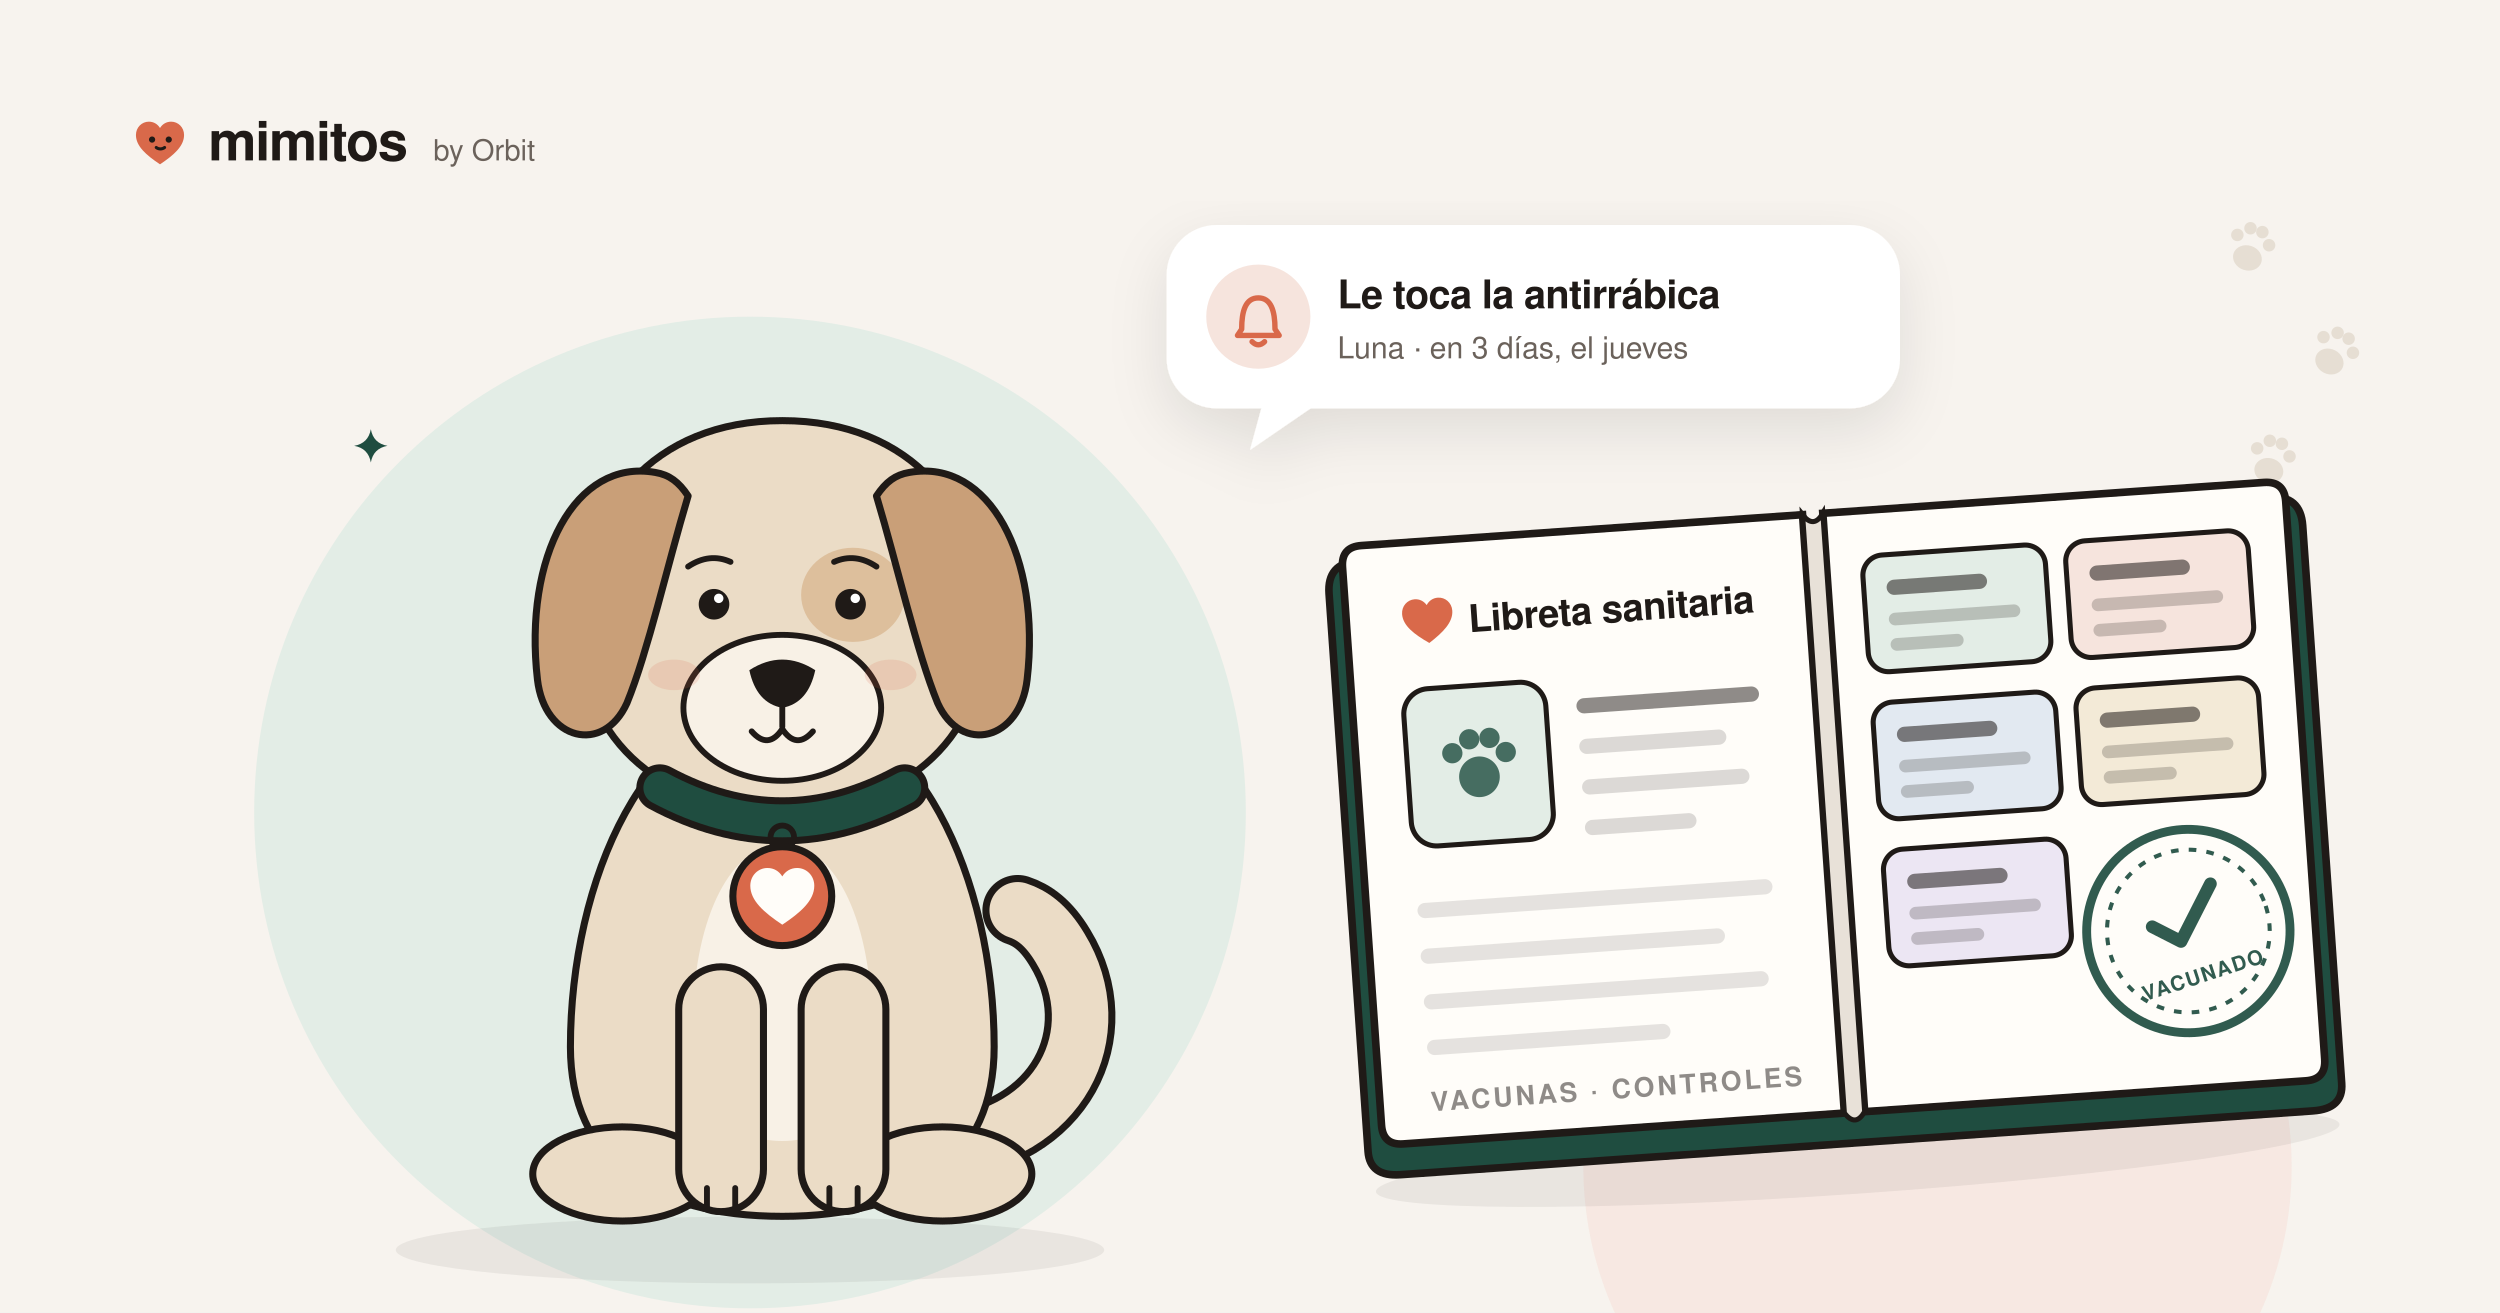
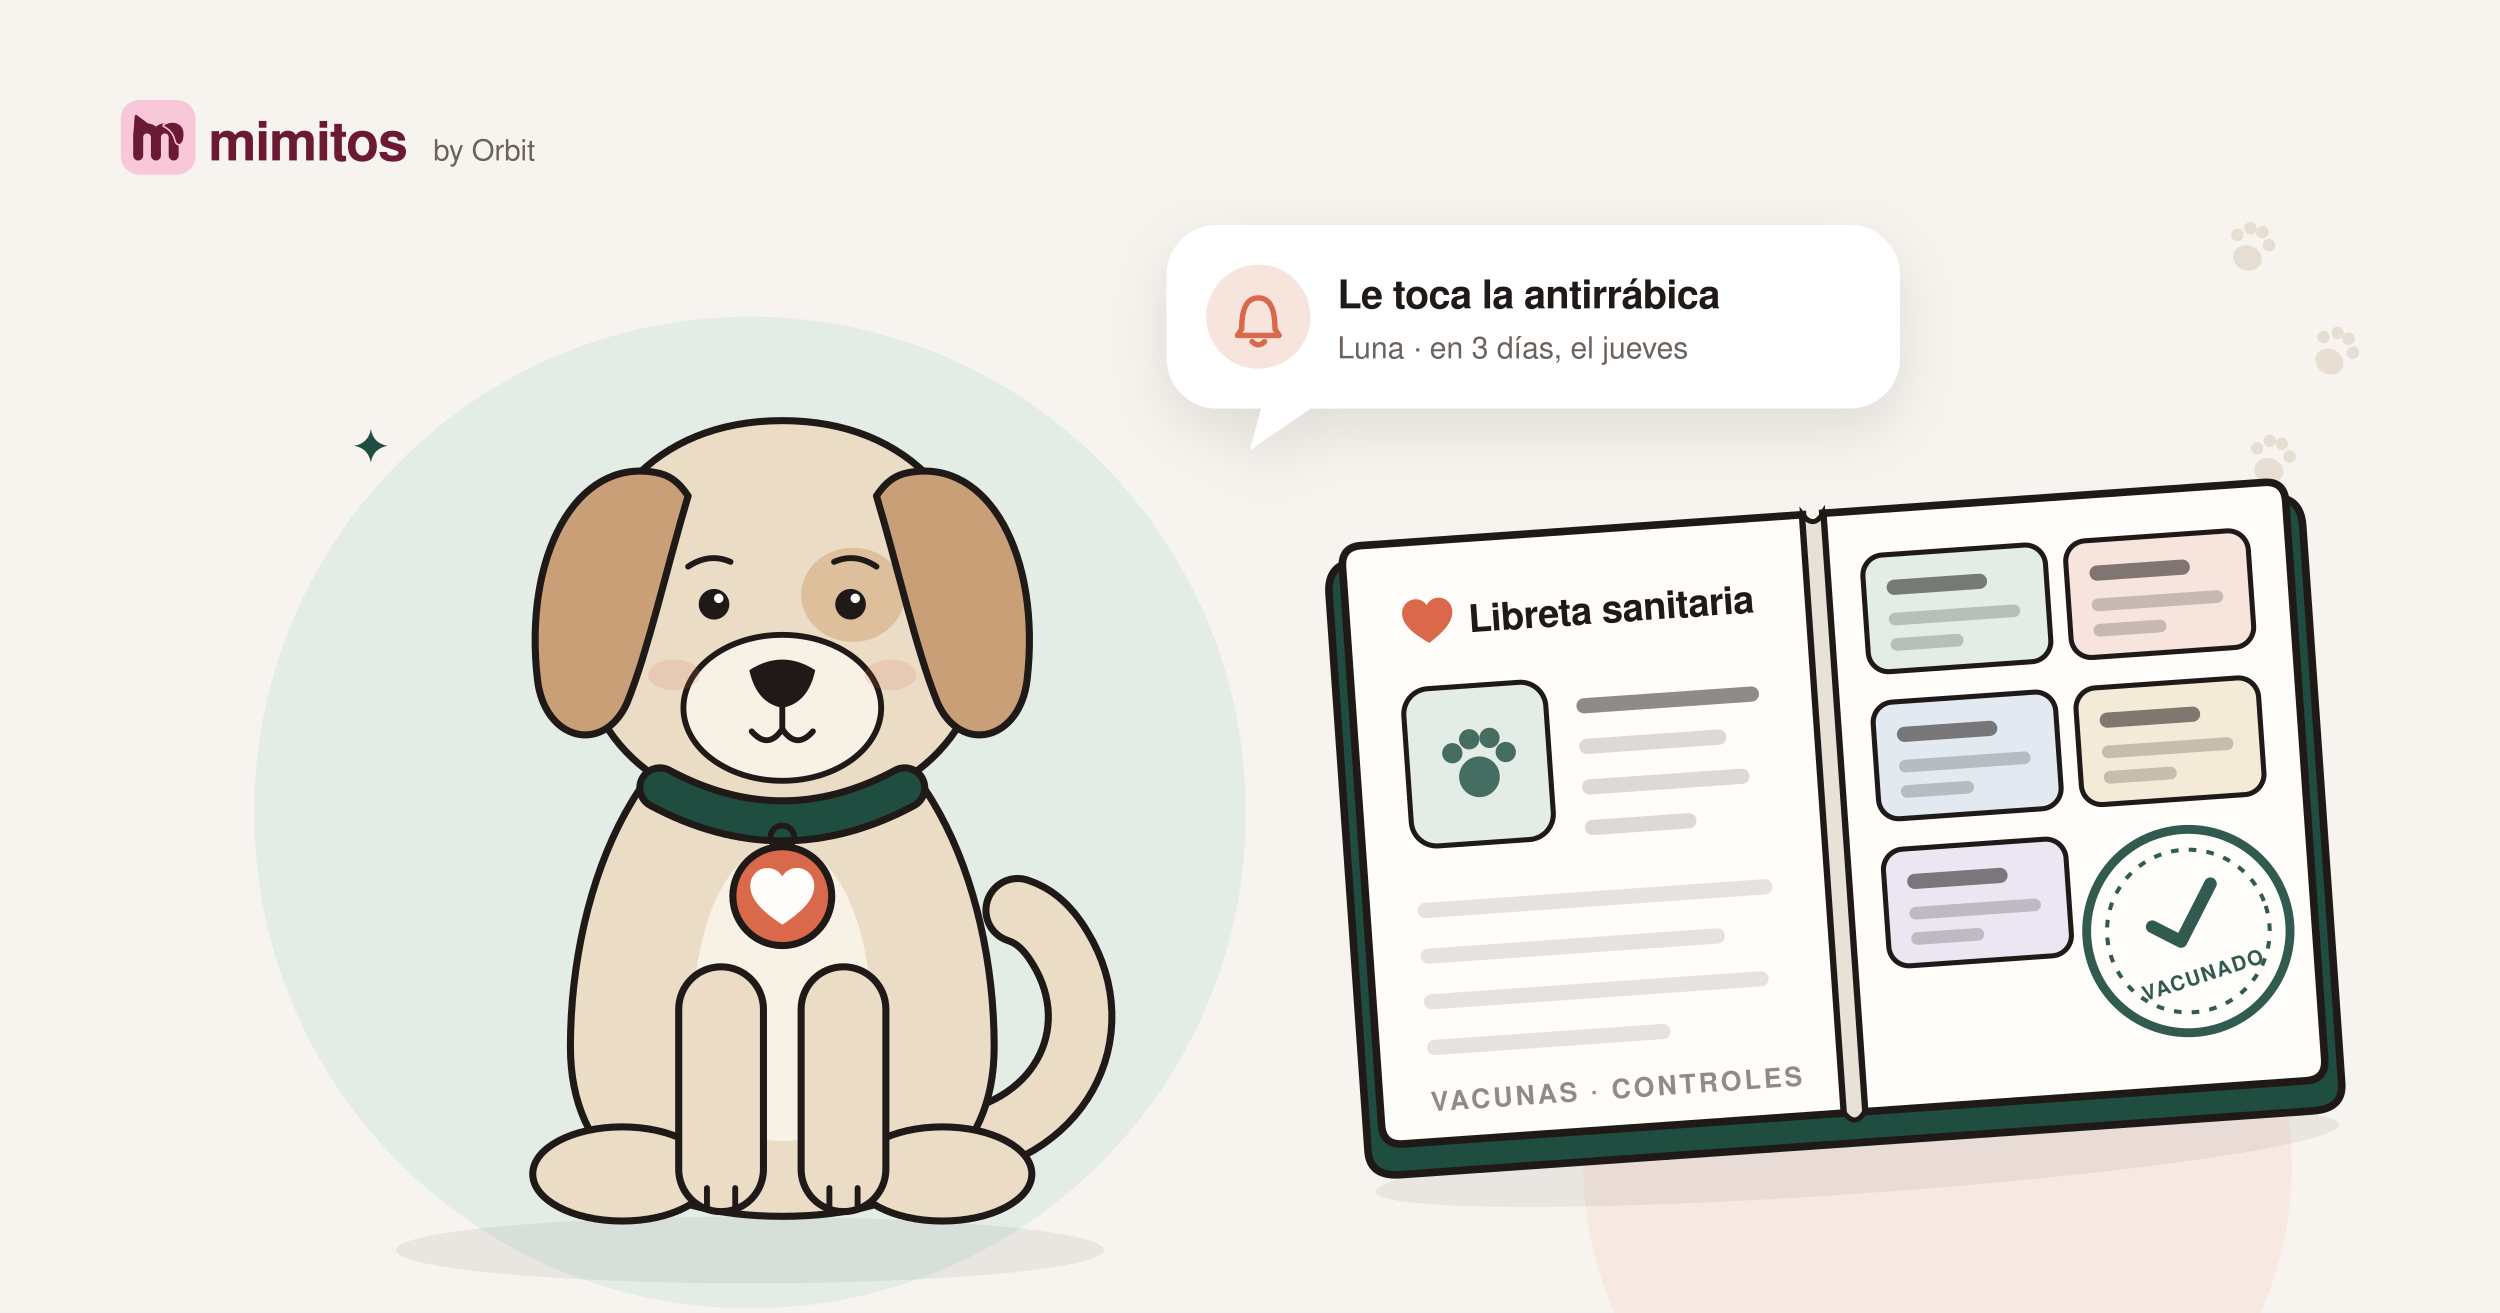
<svg xmlns="http://www.w3.org/2000/svg" viewBox="0 0 1200 630" width="1200" height="630" role="img" aria-label="Mimitos: un perrito junto a su libreta sanitaria, con el aviso de que le toca la antirrábica">
  <defs>
    <filter id="sh" x="-20%" y="-20%" width="140%" height="160%">
      <feDropShadow dx="0" dy="10" stdDeviation="14" flood-color="#1F1A17" flood-opacity=".10" />
    </filter>
    <filter id="sh2" x="-20%" y="-20%" width="140%" height="160%">
      <feDropShadow dx="0" dy="4" stdDeviation="5" flood-color="#1F1A17" flood-opacity=".10" />
    </filter>
  </defs>
  <rect width="1200" height="630" fill="#F7F3EE" />
  <circle cx="360" cy="390" r="238" fill="#E3EDE6" />
  <circle cx="930" cy="560" r="170" fill="#F6E4DD" opacity=".7" />
  <g transform="translate(1080 120) rotate(18)" fill="#E6DED3">
    <ellipse cx="0" cy="4" rx="7" ry="6" />
    <circle cx="-8" cy="-5" r="3" />
    <circle cx="-3" cy="-10" r="3" />
    <circle cx="3" cy="-10" r="3" />
    <circle cx="8" cy="-5" r="3" />
  </g>
  <g transform="translate(1120 170) rotate(28)" fill="#E6DED3">
    <ellipse cx="0" cy="4" rx="7" ry="6" />
    <circle cx="-8" cy="-5" r="3" />
    <circle cx="-3" cy="-10" r="3" />
    <circle cx="3" cy="-10" r="3" />
    <circle cx="8" cy="-5" r="3" />
  </g>
  <g transform="translate(1090 222) rotate(14)" fill="#E6DED3">
    <ellipse cx="0" cy="4" rx="7" ry="6" />
    <circle cx="-8" cy="-5" r="3" />
    <circle cx="-3" cy="-10" r="3" />
    <circle cx="3" cy="-10" r="3" />
    <circle cx="8" cy="-5" r="3" />
  </g>
  <path transform="translate(600 120) scale(1.1)" d="M0 -10Q1.5 -1.5 10 0Q1.5 1.5 0 10Q-1.5 1.5 -10 0Q-1.5 -1.5 0 -10Z" fill="#D9694A" />
  <path transform="translate(178 214) scale(0.8)" d="M0 -10Q1.5 -1.5 10 0Q1.5 1.5 0 10Q-1.5 1.5 -10 0Q-1.5 -1.5 0 -10Z" fill="#1F4D40" />
  <path transform="translate(1040 330) scale(0.7)" d="M0 -10Q1.5 -1.5 10 0Q1.5 1.5 0 10Q-1.5 1.5 -10 0Q-1.5 -1.5 0 -10Z" fill="#C9A27E" />
  <g transform="translate(60 52)">
-     <path transform="translate(0 -2) scale(1.05)" d="M16 27.5c-6.3-4.2-11-8.3-11-13.4C5 10.6 7.7 8 10.9 8c2.2 0 4 1.1 5.1 2.9C17.1 9.1 18.9 8 21.1 8 24.3 8 27 10.6 27 14.1c0 5.1-4.7 9.2-11 13.4z" fill="#D9694A" />
-     <circle cx="13" cy="15" r="1.5" fill="#1F1A17" />
-     <circle cx="21" cy="15" r="1.5" fill="#1F1A17" />
-     <path d="M15 18.8c1.1.9 2.9.9 4 0" fill="none" stroke="#1F1A17" stroke-width="1.5" stroke-linecap="round" />
-     <text x="40" y="25" font-family="Geist, system-ui, -apple-system, 'Segoe UI', Helvetica, Arial, sans-serif" font-size="26" font-weight="700" fill="#1F1A17" letter-spacing="-.6">mimitos</text>
+     <g transform="translate(-2 -4) scale(.56)">
+       <defs>
+         <clipPath id="pzlogo-c">
+           <rect width="64" height="64" rx="16" />
+         </clipPath>
+       </defs>
+       <g clip-path="url(#pzlogo-c)">
+         <rect width="64" height="64" fill="#F8C8D8" />
+       </g>
+       <g transform="translate(7 7) scale(.78)">
+         <defs>
+           <mask id="pzlogo-k" maskUnits="userSpaceOnUse" x="-6" y="-6" width="76" height="76">
+             <rect x="-6" y="-6" width="76" height="76" fill="#fff" />
+             <path d="M40.6 19.2C47 14.6 56.2 14.8 60.4 21.1 63 25.1 62.8 32.6 60.6 37 59.1 40 55.5 40.2 54.3 37L52.9 32.6C51.5 27.7 47.6 22.8 40.6 19.2Z" fill="#000" stroke="#000" stroke-width="3.4" stroke-linejoin="round" />
+           </mask>
+         </defs>
+         <g transform="translate(-2.4 0)">
+           <g mask="url(#pzlogo-k)">
+             <path d="M12.5 52V32a9.75 9.75 0 0 1 19.5 0v20M32 32a9.75 9.75 0 0 1 19.5 0v20" fill="none" stroke="#6B1A35" stroke-width="11" stroke-linecap="round" stroke-linejoin="round" />
+             <path d="M8.6 31 10.2 9 23.2 18.8Z" fill="#6B1A35" stroke="#6B1A35" stroke-width="3.2" stroke-linejoin="round" />
+           </g>
+           <path d="M40.6 19.2C47 14.6 56.2 14.8 60.4 21.1 63 25.1 62.8 32.6 60.6 37 59.1 40 55.5 40.2 54.3 37L52.9 32.6C51.5 27.7 47.6 22.8 40.6 19.2Z" fill="#6B1A35" />
+         </g>
+       </g>
+     </g>
+     <text x="40" y="25" font-family="Geist, system-ui, -apple-system, 'Segoe UI', Helvetica, Arial, sans-serif" font-size="26" font-weight="800" fill="#6B1A35" letter-spacing="-.6">mimitos</text>
    <text x="148" y="25" font-family="Geist, system-ui, -apple-system, 'Segoe UI', Helvetica, Arial, sans-serif" font-size="14" font-weight="500" fill="#6B625B">by Orbit</text>
  </g>
  <ellipse cx="360" cy="600" rx="170" ry="16" fill="#1F1A17" opacity=".07" />
  <g transform="translate(206 168) scale(1.13)">
    <path d="M218 338C268 334 290 290 268 254C262 244 256 240 250 238" fill="none" stroke="#1F1A17" stroke-width="30" stroke-linecap="round" stroke-linejoin="round" />
    <path d="M218 338C268 334 290 290 268 254C262 244 256 240 250 238" fill="none" stroke="#EBDCC6" stroke-width="24" stroke-linecap="round" stroke-linejoin="round" />
    <path d="M150 150C92 150 60 226 60 296C60 344 94 368 150 368C206 368 240 344 240 296C240 226 208 150 150 150Z" fill="#EBDCC6" stroke="#1F1A17" stroke-width="3" />
    <path d="M150 210C126 210 112 246 112 286C112 320 128 336 150 336C172 336 188 320 188 286C188 246 174 210 150 210Z" fill="#F8F1E6" />
    <ellipse cx="82" cy="350" rx="38" ry="20" fill="#EBDCC6" stroke="#1F1A17" stroke-width="3" />
    <ellipse cx="218" cy="350" rx="38" ry="20" fill="#EBDCC6" stroke="#1F1A17" stroke-width="3" />
    <rect x="106" y="262" width="36" height="104" rx="18" fill="#EBDCC6" stroke="#1F1A17" stroke-width="3" />
    <rect x="158" y="262" width="36" height="104" rx="18" fill="#EBDCC6" stroke="#1F1A17" stroke-width="3" />
    <path d="M118 356V364M130 356V364M170 356V364M182 356V364" stroke="#1F1A17" stroke-width="2.5" stroke-linecap="round" />
    <path d="M150 30C205 30 236 68 236 118C236 168 198 196 150 196C102 196 64 168 64 118C64 68 95 30 150 30Z" fill="#EBDCC6" stroke="#1F1A17" stroke-width="3" />
    <ellipse cx="180" cy="104" rx="22" ry="20" fill="#DDBF9C" />
    <path d="M96 52C62 46 40 88 46 140C49 166 74 172 84 150C93 128 101 92 110 62C106 56 102 53 96 52Z" fill="#C99F78" stroke="#1F1A17" stroke-width="3" stroke-linejoin="round" />
    <path d="M204 52C238 46 260 88 254 140C251 166 226 172 216 150C207 128 199 92 190 62C194 56 198 53 204 52Z" fill="#C99F78" stroke="#1F1A17" stroke-width="3" stroke-linejoin="round" />
    <ellipse cx="150" cy="152" rx="42" ry="31" fill="#F8F1E6" stroke="#1F1A17" stroke-width="2.5" />
    <circle cx="121" cy="108" r="6.5" fill="#1F1A17" />
    <circle cx="123" cy="105.5" r="2" fill="#fff" />
    <circle cx="179" cy="108" r="6.5" fill="#1F1A17" />
    <circle cx="181" cy="105.5" r="2" fill="#fff" />
    <path d="M110 92Q119 86 128 90M172 90Q181 86 190 92" fill="none" stroke="#1F1A17" stroke-width="2.5" stroke-linecap="round" />
    <ellipse cx="104" cy="138" rx="11" ry="6.5" fill="#D9694A" opacity=".16" />
    <ellipse cx="196" cy="138" rx="11" ry="6.5" fill="#D9694A" opacity=".16" />
    <path d="M136 136Q150 127 164 136Q161 150 150 152Q139 150 136 136Z" fill="#1F1A17" />
    <path d="M150 152V160M137 162Q144 170 150 161Q156 170 163 162" fill="none" stroke="#1F1A17" stroke-width="2.5" stroke-linecap="round" stroke-linejoin="round" />
    <path d="M98 186Q150 214 202 186" fill="none" stroke="#1F1A17" stroke-width="20" stroke-linecap="round" />
    <path d="M98 186Q150 214 202 186" fill="none" stroke="#1F4D40" stroke-width="14" stroke-linecap="round" />
    <circle cx="150" cy="207" r="5" fill="none" stroke="#1F1A17" stroke-width="2.5" />
    <circle cx="150" cy="232" r="21" fill="#D9694A" stroke="#1F1A17" stroke-width="3" />
    <path transform="translate(150 233) scale(1.235294)" d="M0 9C-6.3 4.8-11 .7-11-4.4-11-7.9-8.3-10.5-5.1-10.5c2.2 0 4 1.1 5.1 2.9 1.1-1.8 2.9-2.9 5.1-2.9 3.2 0 5.9 2.6 5.9 6.1C11 .7 6.3 4.8 0 9z" fill="#FFFDF9" />
  </g>
  <g transform="translate(626 254) rotate(-4) scale(1.22)">
    <ellipse cx="200" cy="262" rx="190" ry="14" fill="#1F1A17" opacity=".07" />
    <path d="M8 26Q8 14 20 14H380Q392 14 392 26V246Q392 256 380 256H20Q8 256 8 246Z" fill="#1F4D40" stroke="#1F1A17" stroke-width="3" />
    <path d="M22 8H196V244H22Q14 244 14 236V16Q14 8 22 8Z" fill="#FFFDF9" stroke="#1F1A17" stroke-width="3" />
    <path d="M204 8H378Q386 8 386 16V236Q386 244 378 244H204Z" fill="#FFFDF9" stroke="#1F1A17" stroke-width="3" />
    <path d="M196 8Q200 14 204 8V244Q200 250 196 244Z" fill="#E8E1D8" stroke="#1F1A17" stroke-width="2" />
    <path transform="translate(46 40) scale(0.9)" d="M0 9C-6.3 4.8-11 .7-11-4.4-11-7.9-8.3-10.5-5.1-10.5c2.2 0 4 1.1 5.1 2.9 1.1-1.8 2.9-2.9 5.1-2.9 3.2 0 5.9 2.6 5.9 6.1C11 .7 6.3 4.8 0 9z" fill="#D9694A" />
    <text x="62" y="45" font-family="Geist, system-ui, -apple-system, 'Segoe UI', Helvetica, Arial, sans-serif" font-size="15" font-weight="700" fill="#1F1A17" letter-spacing="-.2">Libreta sanitaria</text>
    <rect x="34" y="66" width="56" height="62" rx="10" fill="#E3EDE6" stroke="#1F1A17" stroke-width="2" />
    <path d="M62 112c-7-3.6-12-7.2-12-11.3 0-2.8 2.2-4.9 4.8-4.9 1.8 0 3.3.9 4.2 2.4.9-1.5 2.4-2.4 4.2-2.4 2.6 0 4.8 2.1 4.8 4.9 0 4.1-5 7.7-6 11.3z" fill="none" />
    <g transform="translate(62 98)">
      <circle cx="0" cy="4" r="8" fill="#1F4D40" opacity=".8" />
      <circle cx="-10" cy="-6" r="4" fill="#1F4D40" opacity=".8" />
      <circle cx="-3" cy="-11" r="4" fill="#1F4D40" opacity=".8" />
      <circle cx="5" cy="-11" r="4" fill="#1F4D40" opacity=".8" />
      <circle cx="11" cy="-5" r="4" fill="#1F4D40" opacity=".8" />
    </g>
    <rect x="102" y="74" width="72" height="6" rx="3" fill="#1F1A17" opacity="0.5" />
    <rect x="102" y="90" width="58" height="6" rx="3" fill="#1F1A17" opacity="0.16" />
    <rect x="102" y="106" width="66" height="6" rx="3" fill="#1F1A17" opacity="0.16" />
    <rect x="102" y="122" width="44" height="6" rx="3" fill="#1F1A17" opacity="0.16" />
    <rect x="34" y="150" width="140" height="6" rx="3" fill="#1F1A17" opacity="0.12" />
    <rect x="34" y="168" width="120" height="6" rx="3" fill="#1F1A17" opacity="0.12" />
    <rect x="34" y="186" width="136" height="6" rx="3" fill="#1F1A17" opacity="0.12" />
    <rect x="34" y="204" width="96" height="6" rx="3" fill="#1F1A17" opacity="0.12" />
    <text x="34" y="232" font-family="Geist, system-ui, -apple-system, 'Segoe UI', Helvetica, Arial, sans-serif" font-size="10.5" font-weight="600" fill="#1F1A17" opacity=".5" letter-spacing="1.2">VACUNAS · CONTROLES</text>
    <rect x="218" y="26" width="72" height="46" rx="8" fill="#E3EDE6" stroke="#1F1A17" stroke-width="2" />
    <rect x="227" y="36" width="39.6" height="6" rx="3" fill="#1F1A17" opacity=".55" />
    <rect x="227" y="49" width="51.84" height="5" rx="2.5" fill="#1F1A17" opacity=".22" />
    <rect x="227" y="59" width="28.8" height="5" rx="2.5" fill="#1F1A17" opacity=".22" />
    <rect x="298" y="26" width="72" height="46" rx="8" fill="#F6E4DD" stroke="#1F1A17" stroke-width="2" />
    <rect x="307" y="36" width="39.6" height="6" rx="3" fill="#1F1A17" opacity=".55" />
    <rect x="307" y="49" width="51.84" height="5" rx="2.5" fill="#1F1A17" opacity=".22" />
    <rect x="307" y="59" width="28.8" height="5" rx="2.5" fill="#1F1A17" opacity=".22" />
    <rect x="218" y="84" width="72" height="46" rx="8" fill="#E2E9F1" stroke="#1F1A17" stroke-width="2" />
    <rect x="227" y="94" width="39.6" height="6" rx="3" fill="#1F1A17" opacity=".55" />
    <rect x="227" y="107" width="51.84" height="5" rx="2.5" fill="#1F1A17" opacity=".22" />
    <rect x="227" y="117" width="28.8" height="5" rx="2.5" fill="#1F1A17" opacity=".22" />
    <rect x="298" y="84" width="72" height="46" rx="8" fill="#F3EAD7" stroke="#1F1A17" stroke-width="2" />
    <rect x="307" y="94" width="39.6" height="6" rx="3" fill="#1F1A17" opacity=".55" />
    <rect x="307" y="107" width="51.84" height="5" rx="2.5" fill="#1F1A17" opacity=".22" />
    <rect x="307" y="117" width="28.8" height="5" rx="2.5" fill="#1F1A17" opacity=".22" />
    <rect x="218" y="142" width="72" height="46" rx="8" fill="#ECE6F3" stroke="#1F1A17" stroke-width="2" />
    <rect x="227" y="152" width="39.6" height="6" rx="3" fill="#1F1A17" opacity=".55" />
    <rect x="227" y="165" width="51.84" height="5" rx="2.5" fill="#1F1A17" opacity=".22" />
    <rect x="227" y="175" width="28.8" height="5" rx="2.5" fill="#1F1A17" opacity=".22" />
    <g transform="translate(336 182) rotate(-14)" opacity=".92">
      <circle r="40" fill="none" stroke="#1F4D40" stroke-width="3.5" />
      <circle r="32" fill="none" stroke="#1F4D40" stroke-width="1.6" stroke-dasharray="3 4" />
      <path d="M-13 -6L-4 3L14 -15" fill="none" stroke="#1F4D40" stroke-width="5" stroke-linecap="round" stroke-linejoin="round" />
      <text y="21" text-anchor="middle" font-family="Geist, system-ui, -apple-system, 'Segoe UI', Helvetica, Arial, sans-serif" font-size="8" font-weight="700" fill="#1F4D40" letter-spacing=".6">VACUNADO</text>
    </g>
  </g>
  <g transform="translate(560 108)">
    <g filter="url(#sh)">
      <rect x="0" y="0" width="352" height="88" rx="24" fill="#fff" />
      <path d="M46 86L40 108L72 86Z" fill="#fff" />
    </g>
    <circle cx="44" cy="44" r="25" fill="#F6E4DD" />
    <g transform="translate(44 44)" fill="none" stroke="#D9694A" stroke-width="2.6" stroke-linecap="round" stroke-linejoin="round">
      <path d="M-8 6C-8 -3 -6 -9 0 -9S8 -3 8 6L10 9H-10Z" />
      <path d="M-3 12Q0 15 3 12" />
    </g>
    <text x="82" y="40" font-family="Geist, system-ui, -apple-system, 'Segoe UI', Helvetica, Arial, sans-serif" font-size="19" font-weight="700" fill="#1F1A17" letter-spacing="-.3">Le toca la antirrábica</text>
    <text x="82" y="64" font-family="Geist, system-ui, -apple-system, 'Segoe UI', Helvetica, Arial, sans-serif" font-size="14.5" font-weight="500" fill="#6B625B">Luna · en 3 días, el jueves</text>
  </g>
</svg>
